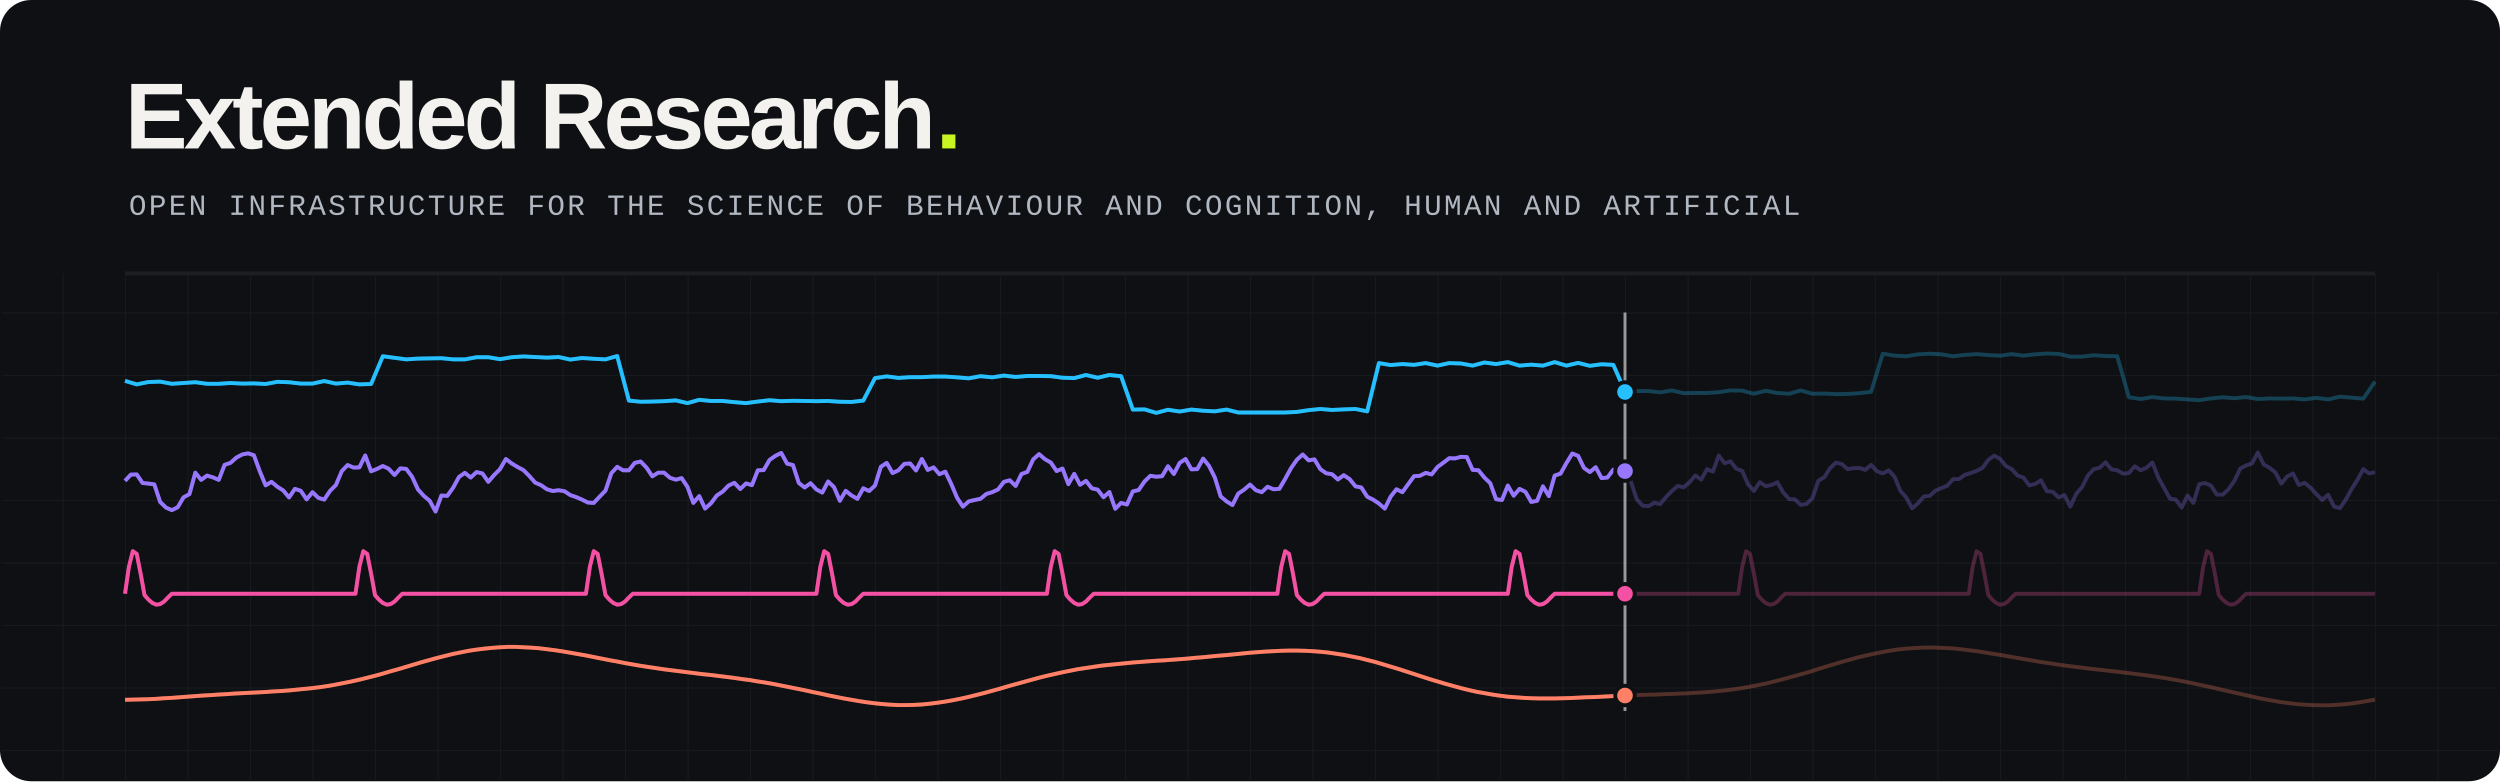
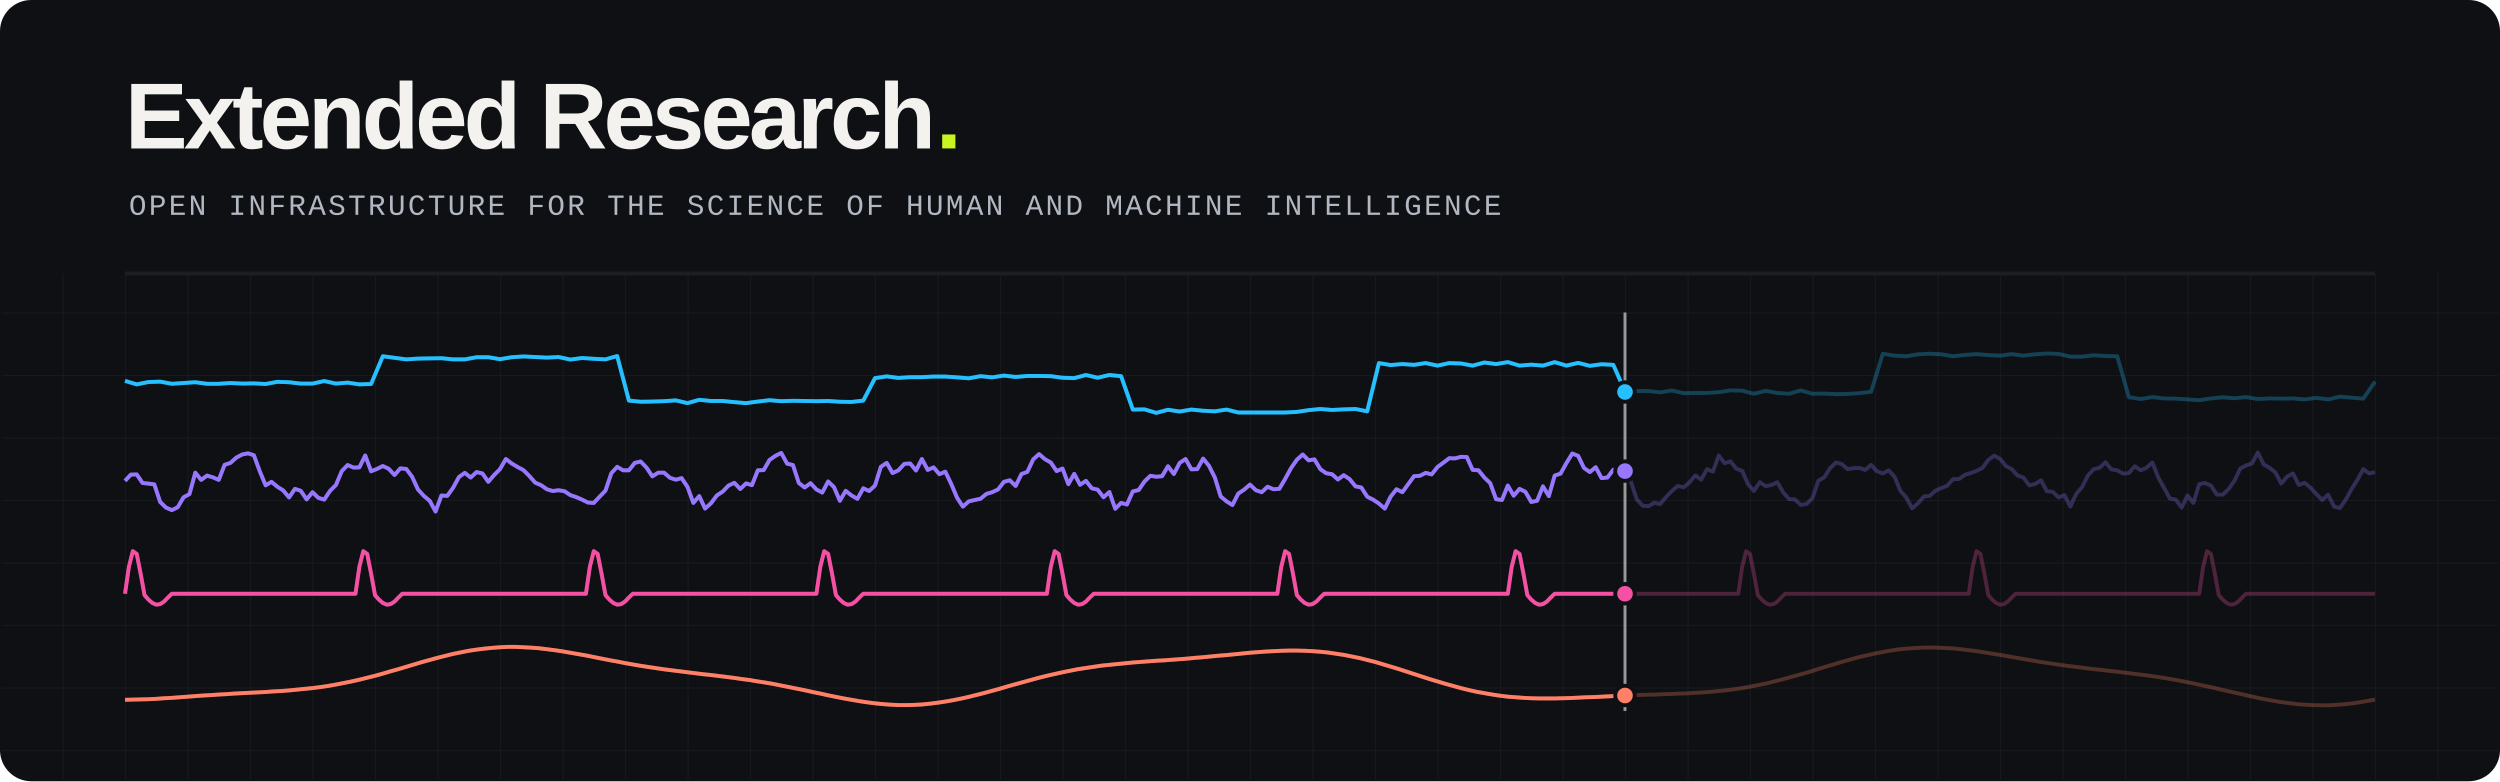
<svg xmlns="http://www.w3.org/2000/svg" width="1280" height="400" viewBox="0 0 1280 400" role="img" aria-labelledby="t d">
  <defs>
    <clipPath id="recorded">
      <rect x="0" y="0" width="832" height="400" />
    </clipPath>
    <pattern id="grid" width="32" height="32" patternUnits="userSpaceOnUse">
      <path d="M32 0H0V32" fill="none" stroke="#1B1E23" stroke-width="1" />
    </pattern>
  </defs>
  <rect width="1280" height="400" rx="16" fill="#0E1013" />
  <rect x="1" y="140" width="1278" height="259" fill="url(#grid)" opacity="0.7" />
  <text x="64" y="76" fill="#F3F2EE" font-family="Arial, Helvetica, sans-serif" font-size="48" font-weight="700" letter-spacing="-1.9">Extended Research<tspan fill="#C8F522">.</tspan>
  </text>
-   <text x="66" y="110" fill="#B2B8C2" font-family="Consolas, 'Liberation Mono', Menlo, monospace" font-size="15" letter-spacing="1.2">OPEN INFRASTRUCTURE FOR THE SCIENCE OF BEHAVIOUR AND COGNITION, HUMAN AND ARTIFICIAL</text>
+   <text x="66" y="110" fill="#B2B8C2" font-family="Consolas, 'Liberation Mono', Menlo, monospace" font-size="15" letter-spacing="1.2">OPEN INFRASTRUCTURE FOR THE SCIENCE OF HUMAN AND MACHINE INTELLIGENCE</text>
  <line x1="64" y1="140" x2="1216" y2="140" stroke="#1B1E23" stroke-width="2" />
  <g fill="none" stroke-width="2" stroke-linejoin="round" opacity="0.28">
    <path d="M64 195.0L70 196.8L76 195.6L82 195.4L88 196.5L94 196.1L100 195.7L106 196.5L112 196.5L118 196.1L124 196.4L130 196.3L136 196.6L142 195.5L148 195.7L154 196.4L160 196.4L166 195.1L172 196.4L178 195.9L184 196.8L190 196.6L196 182.4L202 183.2L208 184.0L214 183.6L220 183.5L226 183.4L232 184.0L238 184.0L244 182.9L250 182.9L256 183.9L262 182.9L268 182.5L274 182.8L280 183.1L286 182.8L292 184.1L298 183.3L304 183.7L310 184.0L316 182.3L322 205.1L328 205.7L334 205.6L340 205.4L346 205.0L352 206.4L358 204.7L364 205.3L370 205.3L376 205.9L382 206.4L388 205.6L394 204.9L400 205.4L406 205.2L412 205.3L418 205.4L424 205.3L430 205.7L436 205.8L442 205.1L448 193.6L454 192.7L460 193.5L466 193.1L472 193.1L478 192.8L484 192.8L490 193.2L496 193.7L502 192.6L508 193.2L514 192.3L520 193.0L526 192.5L532 192.5L538 192.6L544 193.4L550 193.6L556 192.0L562 193.4L568 192.0L574 192.6L580 209.7L586 209.6L592 211.4L598 209.8L604 210.7L610 209.7L616 210.3L622 210.6L628 209.7L634 211.2L640 211.2L646 211.2L652 211.2L658 211.2L664 210.9L670 210.0L676 209.4L682 209.9L688 209.6L694 209.4L700 210.6L706 185.9L712 186.9L718 186.4L724 186.8L730 185.9L736 187.2L742 185.9L748 186.1L754 187.2L760 185.6L766 186.4L772 185.4L778 187.2L784 186.7L790 187.2L796 185.4L802 187.2L808 185.8L814 187.3L820 186.5L826 186.8L832 200.3L838 200.2L844 200.2L850 200.9L856 199.9L862 201.3L868 201.2L874 201.2L880 200.8L886 199.9L892 200.0L898 201.6L904 200.1L910 201.2L916 201.6L922 199.9L928 201.6L934 201.5L940 201.8L946 201.7L952 201.3L958 200.6L964 181.1L970 182.1L976 182.4L982 181.4L988 181.1L994 181.4L1000 182.4L1006 181.7L1012 181.3L1018 181.8L1024 182.1L1030 181.3L1036 182.1L1042 181.4L1048 181.0L1054 181.2L1060 182.6L1066 182.6L1072 181.9L1078 182.3L1084 182.4L1090 203.4L1096 204.3L1102 203.3L1108 204.0L1114 204.1L1120 204.5L1126 204.9L1132 204.0L1138 203.4L1144 203.9L1150 203.3L1156 204.3L1162 204.0L1168 204.1L1174 204.0L1180 204.5L1186 203.7L1192 204.5L1198 203.1L1204 203.6L1210 204.1L1216 195.4" stroke="#26BFFF" />
    <path d="M64 246.2L67 243.0L70 242.9L73 247.3L76 247.6L79 248.0L82 257.0L85 259.9L88 261.2L91 259.7L94 254.6L97 253.0L100 242.0L103 245.7L106 243.5L109 244.4L112 245.7L115 238.0L118 237.0L121 234.3L124 232.7L127 232.1L130 233.1L133 241.3L136 248.5L139 246.7L142 249.2L145 251.1L148 254.7L151 250.3L154 251.3L157 255.7L160 252.0L163 254.9L166 255.8L169 251.3L172 248.3L175 241.2L178 238.1L181 239.4L184 239.3L187 233.2L190 241.3L193 240.1L196 238.6L199 240.0L202 243.2L205 239.8L208 240.1L211 244.1L214 250.6L217 253.9L220 256.4L223 261.9L226 253.7L229 253.9L232 249.7L235 244.2L238 242.1L241 244.5L244 241.7L247 242.4L250 246.7L253 243.2L256 240.2L259 235.0L262 237.3L265 239.1L268 240.7L271 243.7L274 247.1L277 248.4L280 250.5L283 251.4L286 251.0L289 251.5L292 253.5L295 254.5L298 255.8L301 257.3L304 257.5L307 254.3L310 251.2L313 242.3L316 239.0L319 240.8L322 240.8L325 237.0L328 236.3L331 239.4L334 243.9L337 242.0L340 242.0L343 244.6L346 245.6L349 244.8L352 249.3L355 257.5L358 254.0L361 260.4L364 257.7L367 253.7L370 251.7L373 248.6L376 247.2L379 250.4L382 247.5L385 248.4L388 240.8L391 240.7L394 235.5L397 233.4L400 231.9L403 237.4L406 238.1L409 247.3L412 249.6L415 247.4L418 250.6L421 252.2L424 246.5L427 249.4L430 256.4L433 251.3L436 253.7L439 255.4L442 250.0L445 251.4L448 248.6L451 239.0L454 237.0L457 242.2L460 240.8L463 237.5L466 237.3L469 240.9L472 235.0L475 240.6L478 239.3L481 242.8L484 241.5L487 247.7L490 254.8L493 259.4L496 256.7L499 256.0L502 255.4L505 252.9L508 252.0L511 250.6L514 246.7L517 245.9L520 248.8L523 242.7L526 241.6L529 235.2L532 232.5L535 235.1L538 236.8L541 241.2L544 239.9L547 247.9L550 242.6L553 248.2L556 246.2L559 250.0L562 250.7L565 254.6L568 251.9L571 260.5L574 257.5L577 258.3L580 251.6L583 250.9L586 246.5L589 243.6L592 244.1L595 243.8L598 238.7L601 242.7L604 237.0L607 235.0L610 240.3L613 240.2L616 234.8L619 238.5L622 244.5L625 254.2L628 256.7L631 258.6L634 252.7L637 250.7L640 248.1L643 251.0L646 252.0L649 249.2L652 250.5L655 250.3L658 245.2L661 239.7L664 235.4L667 232.7L670 235.7L673 235.2L676 240.2L679 242.3L682 242.8L685 245.5L688 243.3L691 245.3L694 249.0L697 249.6L700 254.3L703 255.8L706 257.8L709 260.4L712 254.3L715 250.5L718 252.0L721 247.9L724 243.8L727 243.6L730 242.1L733 242.9L736 239.1L739 236.9L742 234.6L745 234.7L748 233.9L751 234.0L754 240.6L757 240.8L760 244.5L763 247.4L766 255.6L769 256.0L772 248.6L775 253.8L778 250.3L781 251.8L784 257.0L787 256.4L790 249.0L793 254.0L796 243.5L799 242.5L802 237.1L805 232.2L808 233.4L811 239.6L814 241.7L817 239.2L820 244.8L823 244.5L826 240.5L829 242.4L832 243.4L835 246.5L838 255.6L841 258.9L844 259.2L847 257.4L850 258.1L853 254.5L856 251.4L859 248.8L862 249.5L865 247.0L868 243.4L871 245.6L874 240.2L877 241.5L880 233.2L883 237.2L886 236.2L889 240.0L892 241.1L895 247.9L898 251.4L901 246.9L904 248.9L907 248.3L910 246.9L913 252.1L916 255.5L919 255.7L922 258.5L925 258.0L928 255.0L931 246.1L934 244.4L937 239.7L940 236.8L943 237.6L946 240.2L949 239.7L952 239.6L955 240.6L958 238.0L961 241.3L964 242.4L967 240.8L970 244.1L973 251.3L976 254.7L979 260.3L982 257.7L985 254.2L988 253.9L991 251.2L994 249.9L997 248.7L1000 245.3L1003 245.3L1006 243.1L1009 242.2L1012 241.1L1015 239.6L1018 235.5L1021 233.3L1024 234.9L1027 238.6L1030 240.2L1033 243.5L1036 244.5L1039 248.5L1042 247.8L1045 245.9L1048 251.5L1051 251.8L1054 254.7L1057 253.5L1060 259.4L1063 252.9L1066 249.4L1069 243.5L1072 240.2L1075 239.5L1078 236.7L1081 240.3L1084 240.8L1087 242.5L1090 242.2L1093 238.7L1096 240.8L1099 239.5L1102 236.8L1105 244.4L1108 249.8L1111 255.3L1114 255.8L1117 259.9L1120 253.7L1123 257.5L1126 247.9L1129 247.3L1132 248.6L1135 253.2L1138 253.3L1141 250.5L1144 246.2L1147 239.9L1150 238.3L1153 237.3L1156 231.7L1159 237.8L1162 239.5L1165 241.9L1168 247.6L1171 244.0L1174 242.4L1177 248.3L1180 247.2L1183 249.7L1186 253.0L1189 256.0L1192 253.3L1195 259.3L1198 260.2L1201 255.9L1204 250.4L1207 245.7L1210 240.2L1213 242.4L1216 241.8" stroke="#9877FF" />
    <path d="M64 304.0L66 290.2L68 282.2L70 283.6L72 293.7L74 304.7L76 307.0L78 308.7L80 309.6L82 309.3L84 308.0L86 305.9L88 304.0L90 304.0L92 304.0L94 304.0L96 304.0L98 304.0L100 304.0L102 304.0L104 304.0L106 304.0L108 304.0L110 304.0L112 304.0L114 304.0L116 304.0L118 304.0L120 304.0L122 304.0L124 304.0L126 304.0L128 304.0L130 304.0L132 304.0L134 304.0L136 304.0L138 304.0L140 304.0L142 304.0L144 304.0L146 304.0L148 304.0L150 304.0L152 304.0L154 304.0L156 304.0L158 304.0L160 304.0L162 304.0L164 304.0L166 304.0L168 304.0L170 304.0L172 304.0L174 304.0L176 304.0L178 304.0L180 304.0L182 304.0L184 290.2L186 282.2L188 283.6L190 293.7L192 304.7L194 307.0L196 308.7L198 309.6L200 309.3L202 308.0L204 305.9L206 304.0L208 304.0L210 304.0L212 304.0L214 304.0L216 304.0L218 304.0L220 304.0L222 304.0L224 304.0L226 304.0L228 304.0L230 304.0L232 304.0L234 304.0L236 304.0L238 304.0L240 304.0L242 304.0L244 304.0L246 304.0L248 304.0L250 304.0L252 304.0L254 304.0L256 304.0L258 304.0L260 304.0L262 304.0L264 304.0L266 304.0L268 304.0L270 304.0L272 304.0L274 304.0L276 304.0L278 304.0L280 304.0L282 304.0L284 304.0L286 304.0L288 304.0L290 304.0L292 304.0L294 304.0L296 304.0L298 304.0L300 304.0L302 290.2L304 282.2L306 283.6L308 293.7L310 304.7L312 307.0L314 308.7L316 309.6L318 309.3L320 308.0L322 305.9L324 304.0L326 304.0L328 304.0L330 304.0L332 304.0L334 304.0L336 304.0L338 304.0L340 304.0L342 304.0L344 304.0L346 304.0L348 304.0L350 304.0L352 304.0L354 304.0L356 304.0L358 304.0L360 304.0L362 304.0L364 304.0L366 304.0L368 304.0L370 304.0L372 304.0L374 304.0L376 304.0L378 304.0L380 304.0L382 304.0L384 304.0L386 304.0L388 304.0L390 304.0L392 304.0L394 304.0L396 304.0L398 304.0L400 304.0L402 304.0L404 304.0L406 304.0L408 304.0L410 304.0L412 304.0L414 304.0L416 304.0L418 304.0L420 290.2L422 282.2L424 283.6L426 293.7L428 304.7L430 307.0L432 308.7L434 309.6L436 309.3L438 308.0L440 305.9L442 304.0L444 304.0L446 304.0L448 304.0L450 304.0L452 304.0L454 304.0L456 304.0L458 304.0L460 304.0L462 304.0L464 304.0L466 304.0L468 304.0L470 304.0L472 304.0L474 304.0L476 304.0L478 304.0L480 304.0L482 304.0L484 304.0L486 304.0L488 304.0L490 304.0L492 304.0L494 304.0L496 304.0L498 304.0L500 304.0L502 304.0L504 304.0L506 304.0L508 304.0L510 304.0L512 304.0L514 304.0L516 304.0L518 304.0L520 304.0L522 304.0L524 304.0L526 304.0L528 304.0L530 304.0L532 304.0L534 304.0L536 304.0L538 290.2L540 282.2L542 283.6L544 293.7L546 304.7L548 307.0L550 308.7L552 309.6L554 309.3L556 308.0L558 305.9L560 304.0L562 304.0L564 304.0L566 304.0L568 304.0L570 304.0L572 304.0L574 304.0L576 304.0L578 304.0L580 304.0L582 304.0L584 304.0L586 304.0L588 304.0L590 304.0L592 304.0L594 304.0L596 304.0L598 304.0L600 304.0L602 304.0L604 304.0L606 304.0L608 304.0L610 304.0L612 304.0L614 304.0L616 304.0L618 304.0L620 304.0L622 304.0L624 304.0L626 304.0L628 304.0L630 304.0L632 304.0L634 304.0L636 304.0L638 304.0L640 304.0L642 304.0L644 304.0L646 304.0L648 304.0L650 304.0L652 304.0L654 304.0L656 290.2L658 282.2L660 283.6L662 293.7L664 304.7L666 307.0L668 308.7L670 309.6L672 309.3L674 308.0L676 305.9L678 304.0L680 304.0L682 304.0L684 304.0L686 304.0L688 304.0L690 304.0L692 304.0L694 304.0L696 304.0L698 304.0L700 304.0L702 304.0L704 304.0L706 304.0L708 304.0L710 304.0L712 304.0L714 304.0L716 304.0L718 304.0L720 304.0L722 304.0L724 304.0L726 304.0L728 304.0L730 304.0L732 304.0L734 304.0L736 304.0L738 304.0L740 304.0L742 304.0L744 304.0L746 304.0L748 304.0L750 304.0L752 304.0L754 304.0L756 304.0L758 304.0L760 304.0L762 304.0L764 304.0L766 304.0L768 304.0L770 304.0L772 304.0L774 290.2L776 282.2L778 283.6L780 293.7L782 304.7L784 307.0L786 308.7L788 309.6L790 309.3L792 308.0L794 305.9L796 304.0L798 304.0L800 304.0L802 304.0L804 304.0L806 304.0L808 304.0L810 304.0L812 304.0L814 304.0L816 304.0L818 304.0L820 304.0L822 304.0L824 304.0L826 304.0L828 304.0L830 304.0L832 304.0L834 304.0L836 304.0L838 304.0L840 304.0L842 304.0L844 304.0L846 304.0L848 304.0L850 304.0L852 304.0L854 304.0L856 304.0L858 304.0L860 304.0L862 304.0L864 304.0L866 304.0L868 304.0L870 304.0L872 304.0L874 304.0L876 304.0L878 304.0L880 304.0L882 304.0L884 304.0L886 304.0L888 304.0L890 304.0L892 290.2L894 282.2L896 283.6L898 293.7L900 304.7L902 307.0L904 308.7L906 309.6L908 309.3L910 308.0L912 305.9L914 304.0L916 304.0L918 304.0L920 304.0L922 304.0L924 304.0L926 304.0L928 304.0L930 304.0L932 304.0L934 304.0L936 304.0L938 304.0L940 304.0L942 304.0L944 304.0L946 304.0L948 304.0L950 304.0L952 304.0L954 304.0L956 304.0L958 304.0L960 304.0L962 304.0L964 304.0L966 304.0L968 304.0L970 304.0L972 304.0L974 304.0L976 304.0L978 304.0L980 304.0L982 304.0L984 304.0L986 304.0L988 304.0L990 304.0L992 304.0L994 304.0L996 304.0L998 304.0L1000 304.0L1002 304.0L1004 304.0L1006 304.0L1008 304.0L1010 290.2L1012 282.2L1014 283.6L1016 293.7L1018 304.7L1020 307.0L1022 308.7L1024 309.6L1026 309.3L1028 308.0L1030 305.9L1032 304.0L1034 304.0L1036 304.0L1038 304.0L1040 304.0L1042 304.0L1044 304.0L1046 304.0L1048 304.0L1050 304.0L1052 304.0L1054 304.0L1056 304.0L1058 304.0L1060 304.0L1062 304.0L1064 304.0L1066 304.0L1068 304.0L1070 304.0L1072 304.0L1074 304.0L1076 304.0L1078 304.0L1080 304.0L1082 304.0L1084 304.0L1086 304.0L1088 304.0L1090 304.0L1092 304.0L1094 304.0L1096 304.0L1098 304.0L1100 304.0L1102 304.0L1104 304.0L1106 304.0L1108 304.0L1110 304.0L1112 304.0L1114 304.0L1116 304.0L1118 304.0L1120 304.0L1122 304.0L1124 304.0L1126 304.0L1128 290.2L1130 282.2L1132 283.6L1134 293.7L1136 304.7L1138 307.0L1140 308.7L1142 309.6L1144 309.3L1146 308.0L1148 305.9L1150 304.0L1152 304.0L1154 304.0L1156 304.0L1158 304.0L1160 304.0L1162 304.0L1164 304.0L1166 304.0L1168 304.0L1170 304.0L1172 304.0L1174 304.0L1176 304.0L1178 304.0L1180 304.0L1182 304.0L1184 304.0L1186 304.0L1188 304.0L1190 304.0L1192 304.0L1194 304.0L1196 304.0L1198 304.0L1200 304.0L1202 304.0L1204 304.0L1206 304.0L1208 304.0L1210 304.0L1212 304.0L1214 304.0L1216 304.0" stroke="#F551A4" />
    <path d="M64 358.3L68 358.2L72 358.1L76 358.0L80 357.8L84 357.5L88 357.3L92 357.0L96 356.7L100 356.4L104 356.1L108 355.9L112 355.6L116 355.4L120 355.1L124 354.9L128 354.7L132 354.5L136 354.3L140 354.0L144 353.8L148 353.5L152 353.1L156 352.7L160 352.3L164 351.8L168 351.2L172 350.5L176 349.7L180 348.9L184 348.0L188 347.0L192 346.0L196 344.9L200 343.7L204 342.6L208 341.4L212 340.2L216 339.0L220 337.9L224 336.8L228 335.8L232 334.8L236 334.0L240 333.2L244 332.6L248 332.1L252 331.7L256 331.4L260 331.2L264 331.2L268 331.4L272 331.6L276 331.9L280 332.4L284 332.9L288 333.5L292 334.2L296 334.9L300 335.6L304 336.4L308 337.2L312 338.0L316 338.7L320 339.5L324 340.2L328 340.9L332 341.5L336 342.1L340 342.7L344 343.2L348 343.7L352 344.2L356 344.7L360 345.2L364 345.6L368 346.1L372 346.6L376 347.1L380 347.7L384 348.2L388 348.9L392 349.5L396 350.2L400 351.0L404 351.8L408 352.6L412 353.4L416 354.3L420 355.1L424 356.0L428 356.8L432 357.6L436 358.3L440 359.0L444 359.6L448 360.1L452 360.5L456 360.8L460 361.0L464 361.0L468 360.9L472 360.7L476 360.3L480 359.8L484 359.2L488 358.5L492 357.7L496 356.8L500 355.8L504 354.8L508 353.7L512 352.6L516 351.4L520 350.3L524 349.2L528 348.1L532 347.0L536 346.0L540 345.1L544 344.2L548 343.4L552 342.6L556 342.0L560 341.4L564 340.8L568 340.4L572 340.0L576 339.6L580 339.2L584 338.9L588 338.6L592 338.3L596 338.1L600 337.8L604 337.5L608 337.2L612 336.8L616 336.5L620 336.1L624 335.7L628 335.4L632 335.0L636 334.6L640 334.2L644 333.9L648 333.6L652 333.4L656 333.2L660 333.1L664 333.1L668 333.2L672 333.4L676 333.7L680 334.1L684 334.7L688 335.3L692 336.1L696 336.9L700 337.9L704 338.9L708 340.1L712 341.3L716 342.5L720 343.8L724 345.1L728 346.4L732 347.7L736 348.9L740 350.1L744 351.2L748 352.3L752 353.3L756 354.2L760 354.9L764 355.6L768 356.2L772 356.7L776 357.0L780 357.3L784 357.5L788 357.6L792 357.6L796 357.6L800 357.5L804 357.4L808 357.2L812 357.0L816 356.9L820 356.7L824 356.5L828 356.3L832 356.1L836 356.0L840 355.8L844 355.7L848 355.6L852 355.4L856 355.3L860 355.1L864 355.0L868 354.7L872 354.5L876 354.2L880 353.8L884 353.4L888 352.9L892 352.3L896 351.6L900 350.8L904 350.0L908 349.0L912 348.0L916 346.9L920 345.8L924 344.7L928 343.5L932 342.2L936 341.0L940 339.8L944 338.6L948 337.5L952 336.4L956 335.5L960 334.6L964 333.8L968 333.1L972 332.5L976 332.1L980 331.8L984 331.6L988 331.5L992 331.6L996 331.8L1000 332.0L1004 332.4L1008 332.9L1012 333.4L1016 334.0L1020 334.7L1024 335.3L1028 336.0L1032 336.7L1036 337.4L1040 338.1L1044 338.8L1048 339.4L1052 340.0L1056 340.6L1060 341.1L1064 341.6L1068 342.1L1072 342.6L1076 343.0L1080 343.5L1084 343.9L1088 344.4L1092 344.9L1096 345.4L1100 345.9L1104 346.5L1108 347.1L1112 347.8L1116 348.5L1120 349.3L1124 350.1L1128 351.0L1132 351.8L1136 352.8L1140 353.7L1144 354.6L1148 355.5L1152 356.4L1156 357.3L1160 358.1L1164 358.8L1168 359.5L1172 360.0L1176 360.5L1180 360.8L1184 361.0L1188 361.1L1192 361.1L1196 360.9L1200 360.6L1204 360.2L1208 359.6L1212 358.9L1216 358.2" stroke="#FF8066" />
  </g>
  <g fill="none" stroke-width="2" stroke-linejoin="round" clip-path="url(#recorded)">
    <path d="M64 195.0L70 196.8L76 195.6L82 195.4L88 196.5L94 196.1L100 195.7L106 196.5L112 196.5L118 196.1L124 196.4L130 196.3L136 196.6L142 195.5L148 195.7L154 196.4L160 196.4L166 195.1L172 196.4L178 195.9L184 196.8L190 196.6L196 182.4L202 183.2L208 184.0L214 183.6L220 183.5L226 183.4L232 184.0L238 184.0L244 182.9L250 182.9L256 183.9L262 182.9L268 182.5L274 182.8L280 183.1L286 182.8L292 184.1L298 183.3L304 183.7L310 184.0L316 182.3L322 205.1L328 205.7L334 205.6L340 205.4L346 205.0L352 206.4L358 204.7L364 205.3L370 205.3L376 205.9L382 206.4L388 205.6L394 204.9L400 205.4L406 205.2L412 205.3L418 205.4L424 205.3L430 205.7L436 205.8L442 205.1L448 193.6L454 192.7L460 193.5L466 193.1L472 193.1L478 192.8L484 192.8L490 193.2L496 193.7L502 192.6L508 193.2L514 192.3L520 193.0L526 192.5L532 192.5L538 192.6L544 193.4L550 193.6L556 192.0L562 193.4L568 192.0L574 192.6L580 209.7L586 209.6L592 211.4L598 209.8L604 210.7L610 209.7L616 210.3L622 210.6L628 209.7L634 211.2L640 211.2L646 211.2L652 211.2L658 211.2L664 210.9L670 210.0L676 209.4L682 209.9L688 209.6L694 209.4L700 210.6L706 185.9L712 186.9L718 186.4L724 186.8L730 185.9L736 187.2L742 185.9L748 186.1L754 187.2L760 185.6L766 186.4L772 185.4L778 187.2L784 186.7L790 187.2L796 185.4L802 187.2L808 185.8L814 187.3L820 186.5L826 186.8L832 200.3L838 200.2L844 200.2L850 200.9L856 199.9L862 201.3L868 201.2L874 201.2L880 200.8L886 199.9L892 200.0L898 201.6L904 200.1L910 201.2L916 201.6L922 199.9L928 201.6L934 201.5L940 201.8L946 201.7L952 201.3L958 200.6L964 181.1L970 182.1L976 182.4L982 181.4L988 181.1L994 181.4L1000 182.4L1006 181.7L1012 181.3L1018 181.8L1024 182.1L1030 181.3L1036 182.1L1042 181.4L1048 181.0L1054 181.2L1060 182.6L1066 182.6L1072 181.9L1078 182.3L1084 182.4L1090 203.4L1096 204.3L1102 203.3L1108 204.0L1114 204.1L1120 204.5L1126 204.9L1132 204.0L1138 203.4L1144 203.9L1150 203.3L1156 204.3L1162 204.0L1168 204.1L1174 204.0L1180 204.5L1186 203.7L1192 204.5L1198 203.1L1204 203.6L1210 204.1L1216 195.4" stroke="#26BFFF" />
    <path d="M64 246.2L67 243.0L70 242.9L73 247.3L76 247.6L79 248.0L82 257.0L85 259.9L88 261.2L91 259.7L94 254.6L97 253.0L100 242.0L103 245.7L106 243.5L109 244.4L112 245.7L115 238.0L118 237.0L121 234.3L124 232.7L127 232.1L130 233.1L133 241.3L136 248.5L139 246.7L142 249.2L145 251.1L148 254.7L151 250.3L154 251.3L157 255.7L160 252.0L163 254.9L166 255.8L169 251.3L172 248.3L175 241.2L178 238.1L181 239.4L184 239.3L187 233.2L190 241.3L193 240.1L196 238.6L199 240.0L202 243.2L205 239.8L208 240.1L211 244.1L214 250.6L217 253.9L220 256.4L223 261.9L226 253.7L229 253.9L232 249.7L235 244.2L238 242.1L241 244.5L244 241.7L247 242.4L250 246.7L253 243.2L256 240.2L259 235.0L262 237.3L265 239.1L268 240.7L271 243.7L274 247.1L277 248.4L280 250.5L283 251.4L286 251.0L289 251.5L292 253.5L295 254.5L298 255.8L301 257.3L304 257.5L307 254.3L310 251.2L313 242.3L316 239.0L319 240.8L322 240.8L325 237.0L328 236.3L331 239.4L334 243.9L337 242.0L340 242.0L343 244.6L346 245.6L349 244.8L352 249.3L355 257.5L358 254.0L361 260.4L364 257.7L367 253.7L370 251.7L373 248.6L376 247.2L379 250.4L382 247.5L385 248.4L388 240.8L391 240.7L394 235.5L397 233.4L400 231.9L403 237.4L406 238.1L409 247.3L412 249.6L415 247.4L418 250.6L421 252.2L424 246.5L427 249.4L430 256.4L433 251.3L436 253.7L439 255.4L442 250.0L445 251.4L448 248.6L451 239.0L454 237.0L457 242.2L460 240.8L463 237.5L466 237.3L469 240.9L472 235.0L475 240.6L478 239.3L481 242.8L484 241.5L487 247.7L490 254.8L493 259.4L496 256.7L499 256.0L502 255.4L505 252.9L508 252.0L511 250.6L514 246.7L517 245.9L520 248.8L523 242.7L526 241.6L529 235.2L532 232.5L535 235.1L538 236.8L541 241.2L544 239.9L547 247.9L550 242.6L553 248.2L556 246.2L559 250.0L562 250.7L565 254.6L568 251.9L571 260.5L574 257.5L577 258.3L580 251.6L583 250.9L586 246.5L589 243.6L592 244.1L595 243.8L598 238.7L601 242.7L604 237.0L607 235.0L610 240.3L613 240.2L616 234.8L619 238.5L622 244.5L625 254.2L628 256.7L631 258.6L634 252.7L637 250.7L640 248.1L643 251.0L646 252.0L649 249.2L652 250.5L655 250.3L658 245.2L661 239.7L664 235.4L667 232.7L670 235.7L673 235.2L676 240.2L679 242.3L682 242.8L685 245.5L688 243.3L691 245.3L694 249.0L697 249.6L700 254.3L703 255.8L706 257.8L709 260.4L712 254.3L715 250.5L718 252.0L721 247.9L724 243.8L727 243.6L730 242.1L733 242.9L736 239.1L739 236.9L742 234.6L745 234.7L748 233.9L751 234.0L754 240.6L757 240.8L760 244.5L763 247.4L766 255.6L769 256.0L772 248.6L775 253.8L778 250.3L781 251.8L784 257.0L787 256.4L790 249.0L793 254.0L796 243.5L799 242.5L802 237.1L805 232.2L808 233.4L811 239.6L814 241.7L817 239.2L820 244.8L823 244.5L826 240.5L829 242.4L832 243.4L835 246.5L838 255.6L841 258.9L844 259.2L847 257.4L850 258.1L853 254.5L856 251.4L859 248.8L862 249.5L865 247.0L868 243.4L871 245.6L874 240.2L877 241.5L880 233.2L883 237.2L886 236.2L889 240.0L892 241.1L895 247.9L898 251.4L901 246.9L904 248.9L907 248.3L910 246.9L913 252.1L916 255.5L919 255.7L922 258.5L925 258.0L928 255.0L931 246.1L934 244.4L937 239.7L940 236.8L943 237.6L946 240.2L949 239.7L952 239.6L955 240.6L958 238.0L961 241.3L964 242.4L967 240.8L970 244.1L973 251.3L976 254.7L979 260.3L982 257.7L985 254.2L988 253.9L991 251.2L994 249.9L997 248.7L1000 245.3L1003 245.3L1006 243.1L1009 242.2L1012 241.1L1015 239.6L1018 235.5L1021 233.3L1024 234.9L1027 238.6L1030 240.2L1033 243.5L1036 244.5L1039 248.5L1042 247.8L1045 245.9L1048 251.5L1051 251.8L1054 254.7L1057 253.5L1060 259.4L1063 252.9L1066 249.4L1069 243.5L1072 240.2L1075 239.5L1078 236.7L1081 240.3L1084 240.8L1087 242.5L1090 242.2L1093 238.7L1096 240.8L1099 239.5L1102 236.8L1105 244.4L1108 249.8L1111 255.3L1114 255.8L1117 259.9L1120 253.7L1123 257.5L1126 247.9L1129 247.3L1132 248.6L1135 253.2L1138 253.3L1141 250.5L1144 246.2L1147 239.9L1150 238.3L1153 237.3L1156 231.7L1159 237.8L1162 239.5L1165 241.9L1168 247.6L1171 244.0L1174 242.4L1177 248.3L1180 247.2L1183 249.7L1186 253.0L1189 256.0L1192 253.3L1195 259.3L1198 260.2L1201 255.9L1204 250.4L1207 245.7L1210 240.2L1213 242.4L1216 241.8" stroke="#9877FF" />
    <path d="M64 304.0L66 290.2L68 282.2L70 283.6L72 293.7L74 304.7L76 307.0L78 308.7L80 309.6L82 309.3L84 308.0L86 305.9L88 304.0L90 304.0L92 304.0L94 304.0L96 304.0L98 304.0L100 304.0L102 304.0L104 304.0L106 304.0L108 304.0L110 304.0L112 304.0L114 304.0L116 304.0L118 304.0L120 304.0L122 304.0L124 304.0L126 304.0L128 304.0L130 304.0L132 304.0L134 304.0L136 304.0L138 304.0L140 304.0L142 304.0L144 304.0L146 304.0L148 304.0L150 304.0L152 304.0L154 304.0L156 304.0L158 304.0L160 304.0L162 304.0L164 304.0L166 304.0L168 304.0L170 304.0L172 304.0L174 304.0L176 304.0L178 304.0L180 304.0L182 304.0L184 290.2L186 282.2L188 283.6L190 293.7L192 304.7L194 307.0L196 308.7L198 309.6L200 309.3L202 308.0L204 305.9L206 304.0L208 304.0L210 304.0L212 304.0L214 304.0L216 304.0L218 304.0L220 304.0L222 304.0L224 304.0L226 304.0L228 304.0L230 304.0L232 304.0L234 304.0L236 304.0L238 304.0L240 304.0L242 304.0L244 304.0L246 304.0L248 304.0L250 304.0L252 304.0L254 304.0L256 304.0L258 304.0L260 304.0L262 304.0L264 304.0L266 304.0L268 304.0L270 304.0L272 304.0L274 304.0L276 304.0L278 304.0L280 304.0L282 304.0L284 304.0L286 304.0L288 304.0L290 304.0L292 304.0L294 304.0L296 304.0L298 304.0L300 304.0L302 290.2L304 282.2L306 283.6L308 293.7L310 304.7L312 307.0L314 308.7L316 309.6L318 309.3L320 308.0L322 305.9L324 304.0L326 304.0L328 304.0L330 304.0L332 304.0L334 304.0L336 304.0L338 304.0L340 304.0L342 304.0L344 304.0L346 304.0L348 304.0L350 304.0L352 304.0L354 304.0L356 304.0L358 304.0L360 304.0L362 304.0L364 304.0L366 304.0L368 304.0L370 304.0L372 304.0L374 304.0L376 304.0L378 304.0L380 304.0L382 304.0L384 304.0L386 304.0L388 304.0L390 304.0L392 304.0L394 304.0L396 304.0L398 304.0L400 304.0L402 304.0L404 304.0L406 304.0L408 304.0L410 304.0L412 304.0L414 304.0L416 304.0L418 304.0L420 290.2L422 282.2L424 283.6L426 293.7L428 304.7L430 307.0L432 308.7L434 309.6L436 309.3L438 308.0L440 305.9L442 304.0L444 304.0L446 304.0L448 304.0L450 304.0L452 304.0L454 304.0L456 304.0L458 304.0L460 304.0L462 304.0L464 304.0L466 304.0L468 304.0L470 304.0L472 304.0L474 304.0L476 304.0L478 304.0L480 304.0L482 304.0L484 304.0L486 304.0L488 304.0L490 304.0L492 304.0L494 304.0L496 304.0L498 304.0L500 304.0L502 304.0L504 304.0L506 304.0L508 304.0L510 304.0L512 304.0L514 304.0L516 304.0L518 304.0L520 304.0L522 304.0L524 304.0L526 304.0L528 304.0L530 304.0L532 304.0L534 304.0L536 304.0L538 290.2L540 282.2L542 283.6L544 293.7L546 304.7L548 307.0L550 308.7L552 309.6L554 309.3L556 308.0L558 305.9L560 304.0L562 304.0L564 304.0L566 304.0L568 304.0L570 304.0L572 304.0L574 304.0L576 304.0L578 304.0L580 304.0L582 304.0L584 304.0L586 304.0L588 304.0L590 304.0L592 304.0L594 304.0L596 304.0L598 304.0L600 304.0L602 304.0L604 304.0L606 304.0L608 304.0L610 304.0L612 304.0L614 304.0L616 304.0L618 304.0L620 304.0L622 304.0L624 304.0L626 304.0L628 304.0L630 304.0L632 304.0L634 304.0L636 304.0L638 304.0L640 304.0L642 304.0L644 304.0L646 304.0L648 304.0L650 304.0L652 304.0L654 304.0L656 290.2L658 282.2L660 283.6L662 293.7L664 304.7L666 307.0L668 308.7L670 309.6L672 309.3L674 308.0L676 305.9L678 304.0L680 304.0L682 304.0L684 304.0L686 304.0L688 304.0L690 304.0L692 304.0L694 304.0L696 304.0L698 304.0L700 304.0L702 304.0L704 304.0L706 304.0L708 304.0L710 304.0L712 304.0L714 304.0L716 304.0L718 304.0L720 304.0L722 304.0L724 304.0L726 304.0L728 304.0L730 304.0L732 304.0L734 304.0L736 304.0L738 304.0L740 304.0L742 304.0L744 304.0L746 304.0L748 304.0L750 304.0L752 304.0L754 304.0L756 304.0L758 304.0L760 304.0L762 304.0L764 304.0L766 304.0L768 304.0L770 304.0L772 304.0L774 290.2L776 282.2L778 283.6L780 293.7L782 304.7L784 307.0L786 308.7L788 309.6L790 309.3L792 308.0L794 305.9L796 304.0L798 304.0L800 304.0L802 304.0L804 304.0L806 304.0L808 304.0L810 304.0L812 304.0L814 304.0L816 304.0L818 304.0L820 304.0L822 304.0L824 304.0L826 304.0L828 304.0L830 304.0L832 304.0L834 304.0L836 304.0L838 304.0L840 304.0L842 304.0L844 304.0L846 304.0L848 304.0L850 304.0L852 304.0L854 304.0L856 304.0L858 304.0L860 304.0L862 304.0L864 304.0L866 304.0L868 304.0L870 304.0L872 304.0L874 304.0L876 304.0L878 304.0L880 304.0L882 304.0L884 304.0L886 304.0L888 304.0L890 304.0L892 290.2L894 282.2L896 283.6L898 293.7L900 304.7L902 307.0L904 308.7L906 309.6L908 309.3L910 308.0L912 305.9L914 304.0L916 304.0L918 304.0L920 304.0L922 304.0L924 304.0L926 304.0L928 304.0L930 304.0L932 304.0L934 304.0L936 304.0L938 304.0L940 304.0L942 304.0L944 304.0L946 304.0L948 304.0L950 304.0L952 304.0L954 304.0L956 304.0L958 304.0L960 304.0L962 304.0L964 304.0L966 304.0L968 304.0L970 304.0L972 304.0L974 304.0L976 304.0L978 304.0L980 304.0L982 304.0L984 304.0L986 304.0L988 304.0L990 304.0L992 304.0L994 304.0L996 304.0L998 304.0L1000 304.0L1002 304.0L1004 304.0L1006 304.0L1008 304.0L1010 290.2L1012 282.2L1014 283.6L1016 293.7L1018 304.7L1020 307.0L1022 308.7L1024 309.6L1026 309.3L1028 308.0L1030 305.9L1032 304.0L1034 304.0L1036 304.0L1038 304.0L1040 304.0L1042 304.0L1044 304.0L1046 304.0L1048 304.0L1050 304.0L1052 304.0L1054 304.0L1056 304.0L1058 304.0L1060 304.0L1062 304.0L1064 304.0L1066 304.0L1068 304.0L1070 304.0L1072 304.0L1074 304.0L1076 304.0L1078 304.0L1080 304.0L1082 304.0L1084 304.0L1086 304.0L1088 304.0L1090 304.0L1092 304.0L1094 304.0L1096 304.0L1098 304.0L1100 304.0L1102 304.0L1104 304.0L1106 304.0L1108 304.0L1110 304.0L1112 304.0L1114 304.0L1116 304.0L1118 304.0L1120 304.0L1122 304.0L1124 304.0L1126 304.0L1128 290.2L1130 282.2L1132 283.6L1134 293.7L1136 304.7L1138 307.0L1140 308.7L1142 309.6L1144 309.3L1146 308.0L1148 305.9L1150 304.0L1152 304.0L1154 304.0L1156 304.0L1158 304.0L1160 304.0L1162 304.0L1164 304.0L1166 304.0L1168 304.0L1170 304.0L1172 304.0L1174 304.0L1176 304.0L1178 304.0L1180 304.0L1182 304.0L1184 304.0L1186 304.0L1188 304.0L1190 304.0L1192 304.0L1194 304.0L1196 304.0L1198 304.0L1200 304.0L1202 304.0L1204 304.0L1206 304.0L1208 304.0L1210 304.0L1212 304.0L1214 304.0L1216 304.0" stroke="#F551A4" />
    <path d="M64 358.3L68 358.2L72 358.1L76 358.0L80 357.8L84 357.5L88 357.3L92 357.0L96 356.7L100 356.4L104 356.1L108 355.9L112 355.6L116 355.4L120 355.1L124 354.9L128 354.7L132 354.5L136 354.3L140 354.0L144 353.8L148 353.5L152 353.1L156 352.7L160 352.3L164 351.8L168 351.2L172 350.5L176 349.7L180 348.9L184 348.0L188 347.0L192 346.0L196 344.9L200 343.7L204 342.6L208 341.4L212 340.2L216 339.0L220 337.9L224 336.8L228 335.8L232 334.8L236 334.0L240 333.2L244 332.6L248 332.1L252 331.7L256 331.4L260 331.2L264 331.2L268 331.4L272 331.6L276 331.9L280 332.4L284 332.9L288 333.5L292 334.2L296 334.9L300 335.6L304 336.4L308 337.2L312 338.0L316 338.7L320 339.5L324 340.2L328 340.9L332 341.5L336 342.1L340 342.7L344 343.2L348 343.7L352 344.2L356 344.7L360 345.2L364 345.6L368 346.1L372 346.6L376 347.1L380 347.7L384 348.2L388 348.9L392 349.5L396 350.2L400 351.0L404 351.8L408 352.6L412 353.4L416 354.3L420 355.1L424 356.0L428 356.8L432 357.6L436 358.3L440 359.0L444 359.6L448 360.1L452 360.5L456 360.8L460 361.0L464 361.0L468 360.9L472 360.7L476 360.3L480 359.8L484 359.2L488 358.5L492 357.7L496 356.8L500 355.8L504 354.8L508 353.7L512 352.6L516 351.4L520 350.3L524 349.2L528 348.1L532 347.0L536 346.0L540 345.1L544 344.2L548 343.4L552 342.6L556 342.0L560 341.4L564 340.8L568 340.4L572 340.0L576 339.6L580 339.2L584 338.9L588 338.6L592 338.3L596 338.1L600 337.8L604 337.5L608 337.2L612 336.8L616 336.5L620 336.1L624 335.7L628 335.4L632 335.0L636 334.6L640 334.2L644 333.9L648 333.6L652 333.4L656 333.2L660 333.1L664 333.1L668 333.2L672 333.4L676 333.7L680 334.1L684 334.7L688 335.3L692 336.1L696 336.9L700 337.9L704 338.9L708 340.1L712 341.3L716 342.5L720 343.8L724 345.1L728 346.4L732 347.7L736 348.9L740 350.1L744 351.2L748 352.3L752 353.3L756 354.2L760 354.9L764 355.6L768 356.2L772 356.7L776 357.0L780 357.3L784 357.5L788 357.6L792 357.6L796 357.6L800 357.5L804 357.4L808 357.2L812 357.0L816 356.9L820 356.7L824 356.5L828 356.3L832 356.1L836 356.0L840 355.8L844 355.7L848 355.6L852 355.4L856 355.3L860 355.1L864 355.0L868 354.7L872 354.5L876 354.2L880 353.8L884 353.4L888 352.9L892 352.3L896 351.6L900 350.8L904 350.0L908 349.0L912 348.0L916 346.9L920 345.8L924 344.7L928 343.5L932 342.2L936 341.0L940 339.8L944 338.6L948 337.5L952 336.4L956 335.5L960 334.6L964 333.8L968 333.1L972 332.5L976 332.1L980 331.8L984 331.6L988 331.5L992 331.6L996 331.8L1000 332.0L1004 332.4L1008 332.9L1012 333.4L1016 334.0L1020 334.7L1024 335.3L1028 336.0L1032 336.7L1036 337.4L1040 338.1L1044 338.8L1048 339.4L1052 340.0L1056 340.6L1060 341.1L1064 341.6L1068 342.1L1072 342.6L1076 343.0L1080 343.5L1084 343.9L1088 344.4L1092 344.9L1096 345.4L1100 345.9L1104 346.5L1108 347.1L1112 347.8L1116 348.5L1120 349.3L1124 350.1L1128 351.0L1132 351.8L1136 352.8L1140 353.7L1144 354.6L1148 355.5L1152 356.4L1156 357.3L1160 358.1L1164 358.8L1168 359.5L1172 360.0L1176 360.5L1180 360.8L1184 361.0L1188 361.1L1192 361.1L1196 360.9L1200 360.6L1204 360.2L1208 359.6L1212 358.9L1216 358.2" stroke="#FF8066" />
  </g>
  <line x1="832" y1="160" x2="832" y2="364" stroke="#F3F2EE" stroke-width="1.5" opacity="0.6" />
  <circle cx="832" cy="200.7" r="5" fill="#26BFFF" stroke="#0E1013" stroke-width="2" />
  <circle cx="832" cy="241.2" r="5" fill="#9877FF" stroke="#0E1013" stroke-width="2" />
  <circle cx="832" cy="304.0" r="5" fill="#F551A4" stroke="#0E1013" stroke-width="2" />
  <circle cx="832" cy="356.1" r="5" fill="#FF8066" stroke="#0E1013" stroke-width="2" />
</svg>
